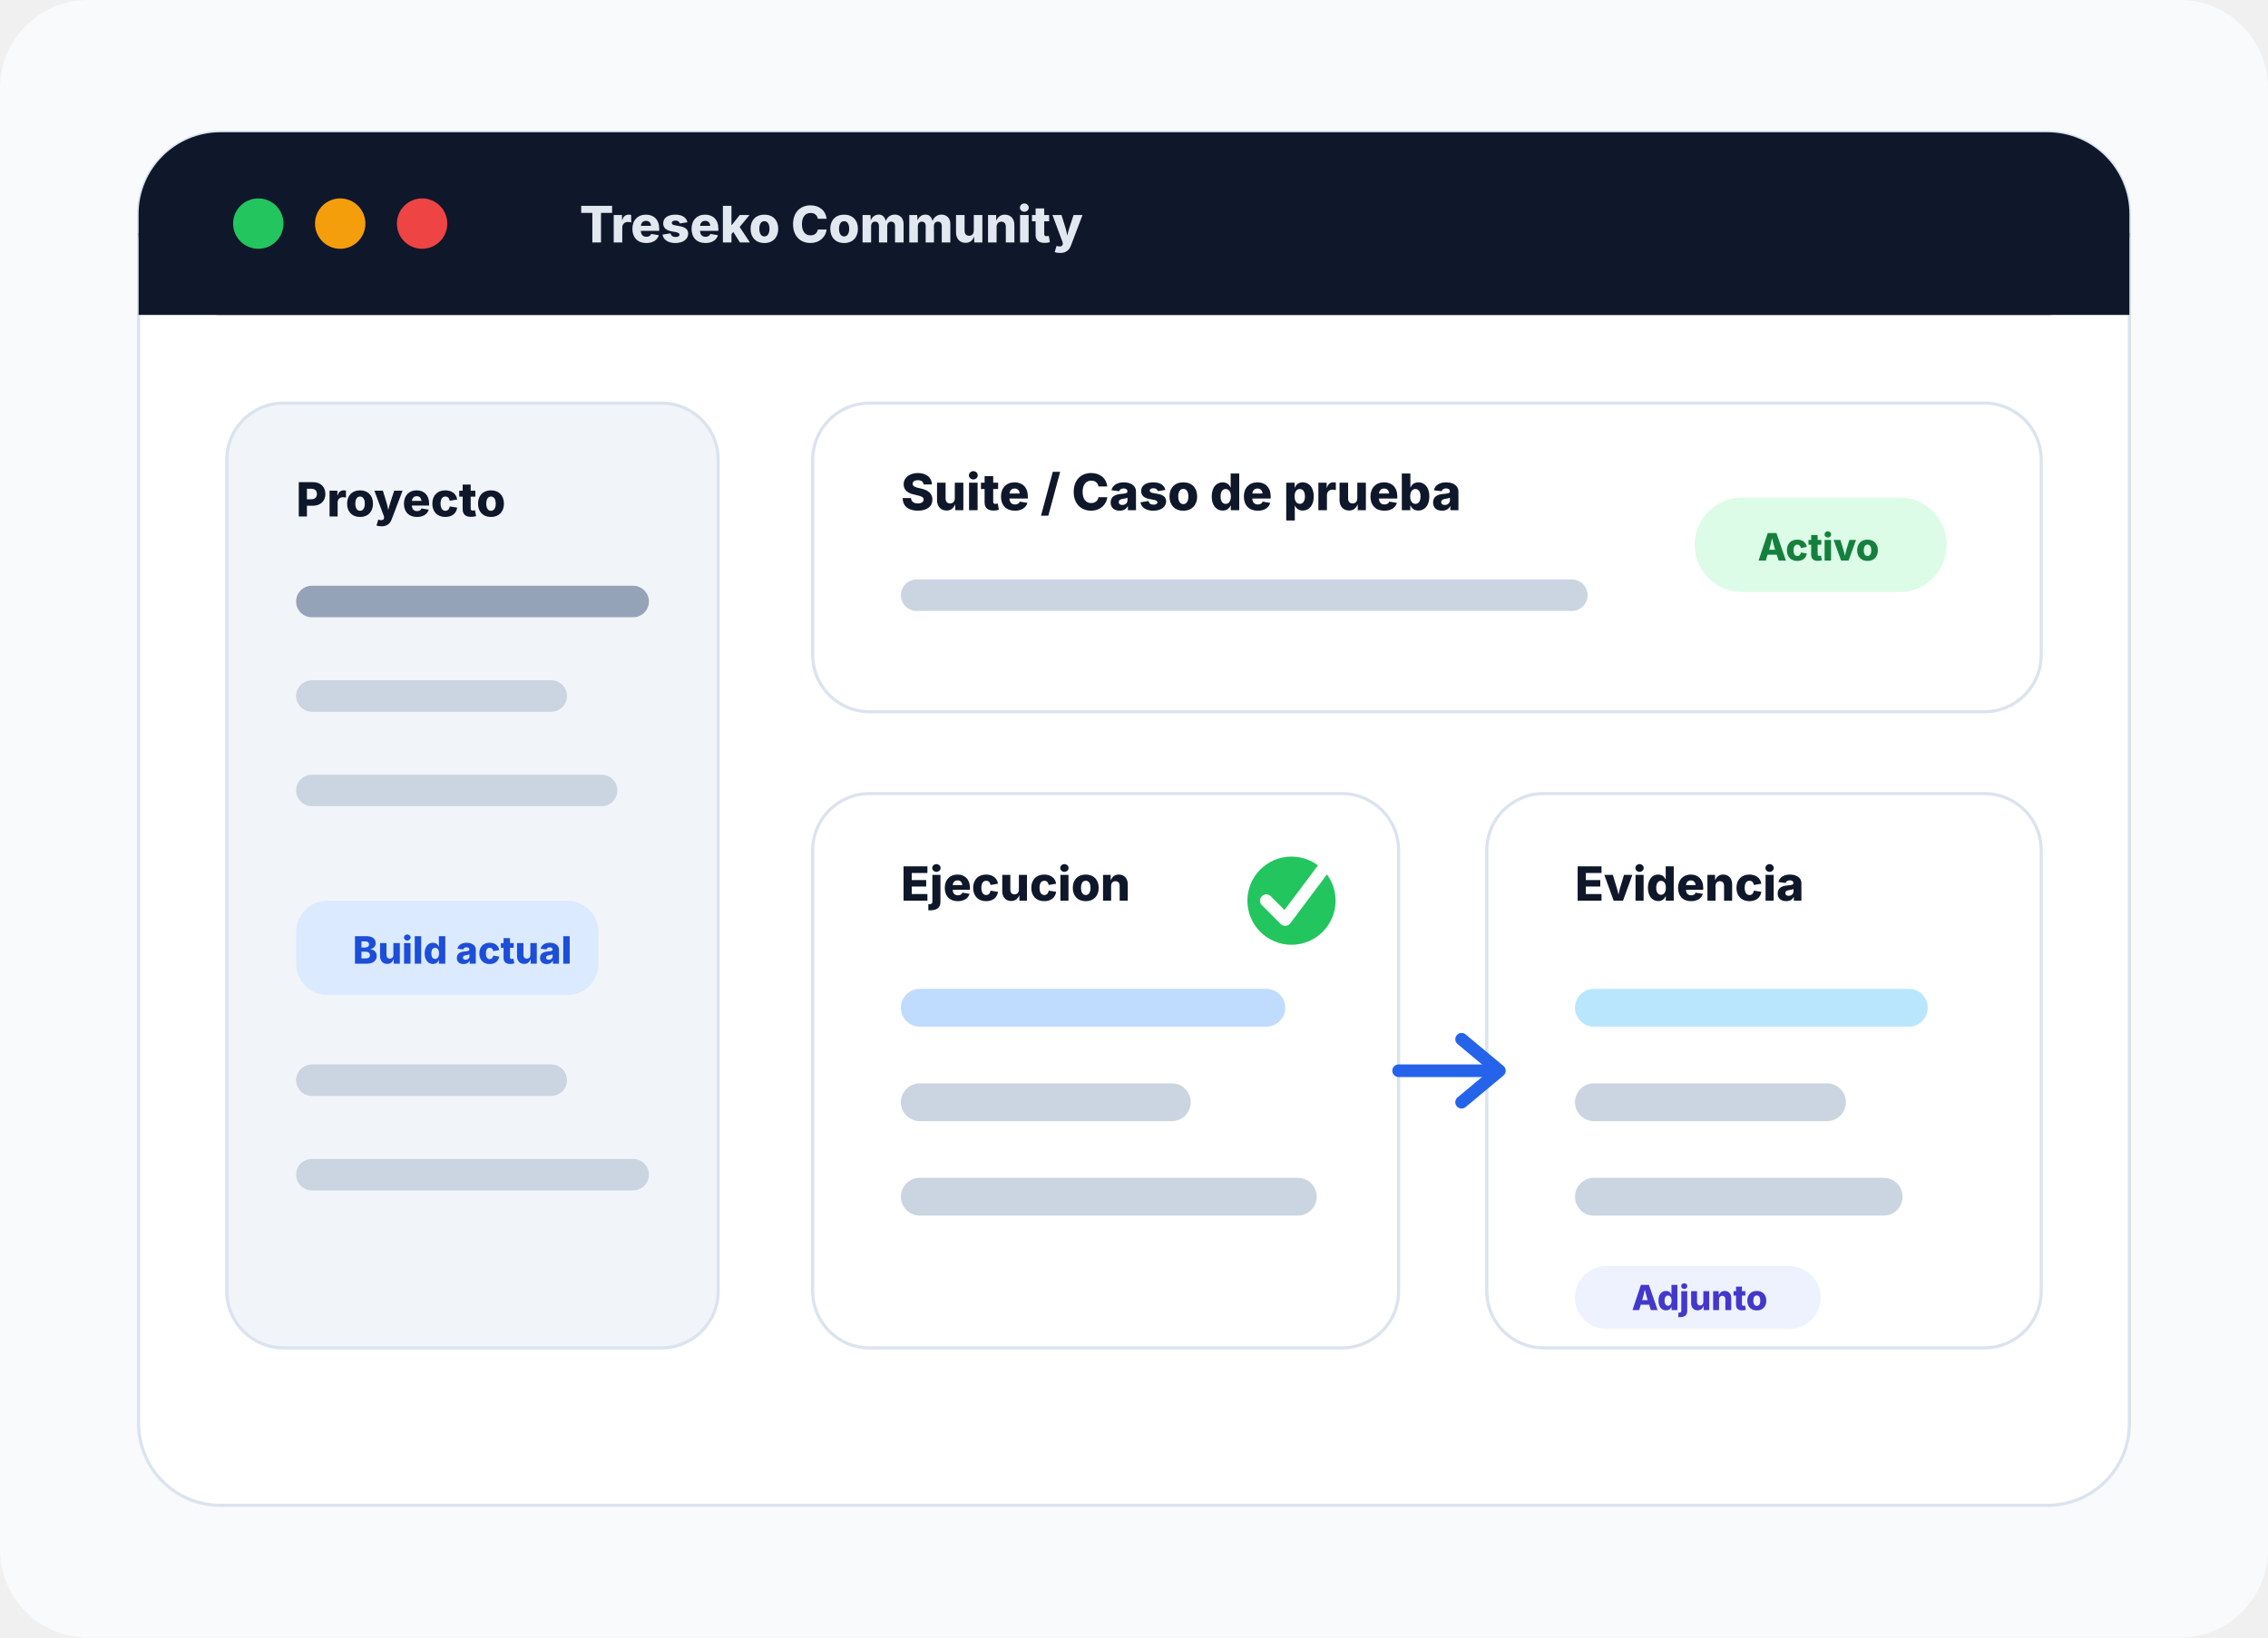
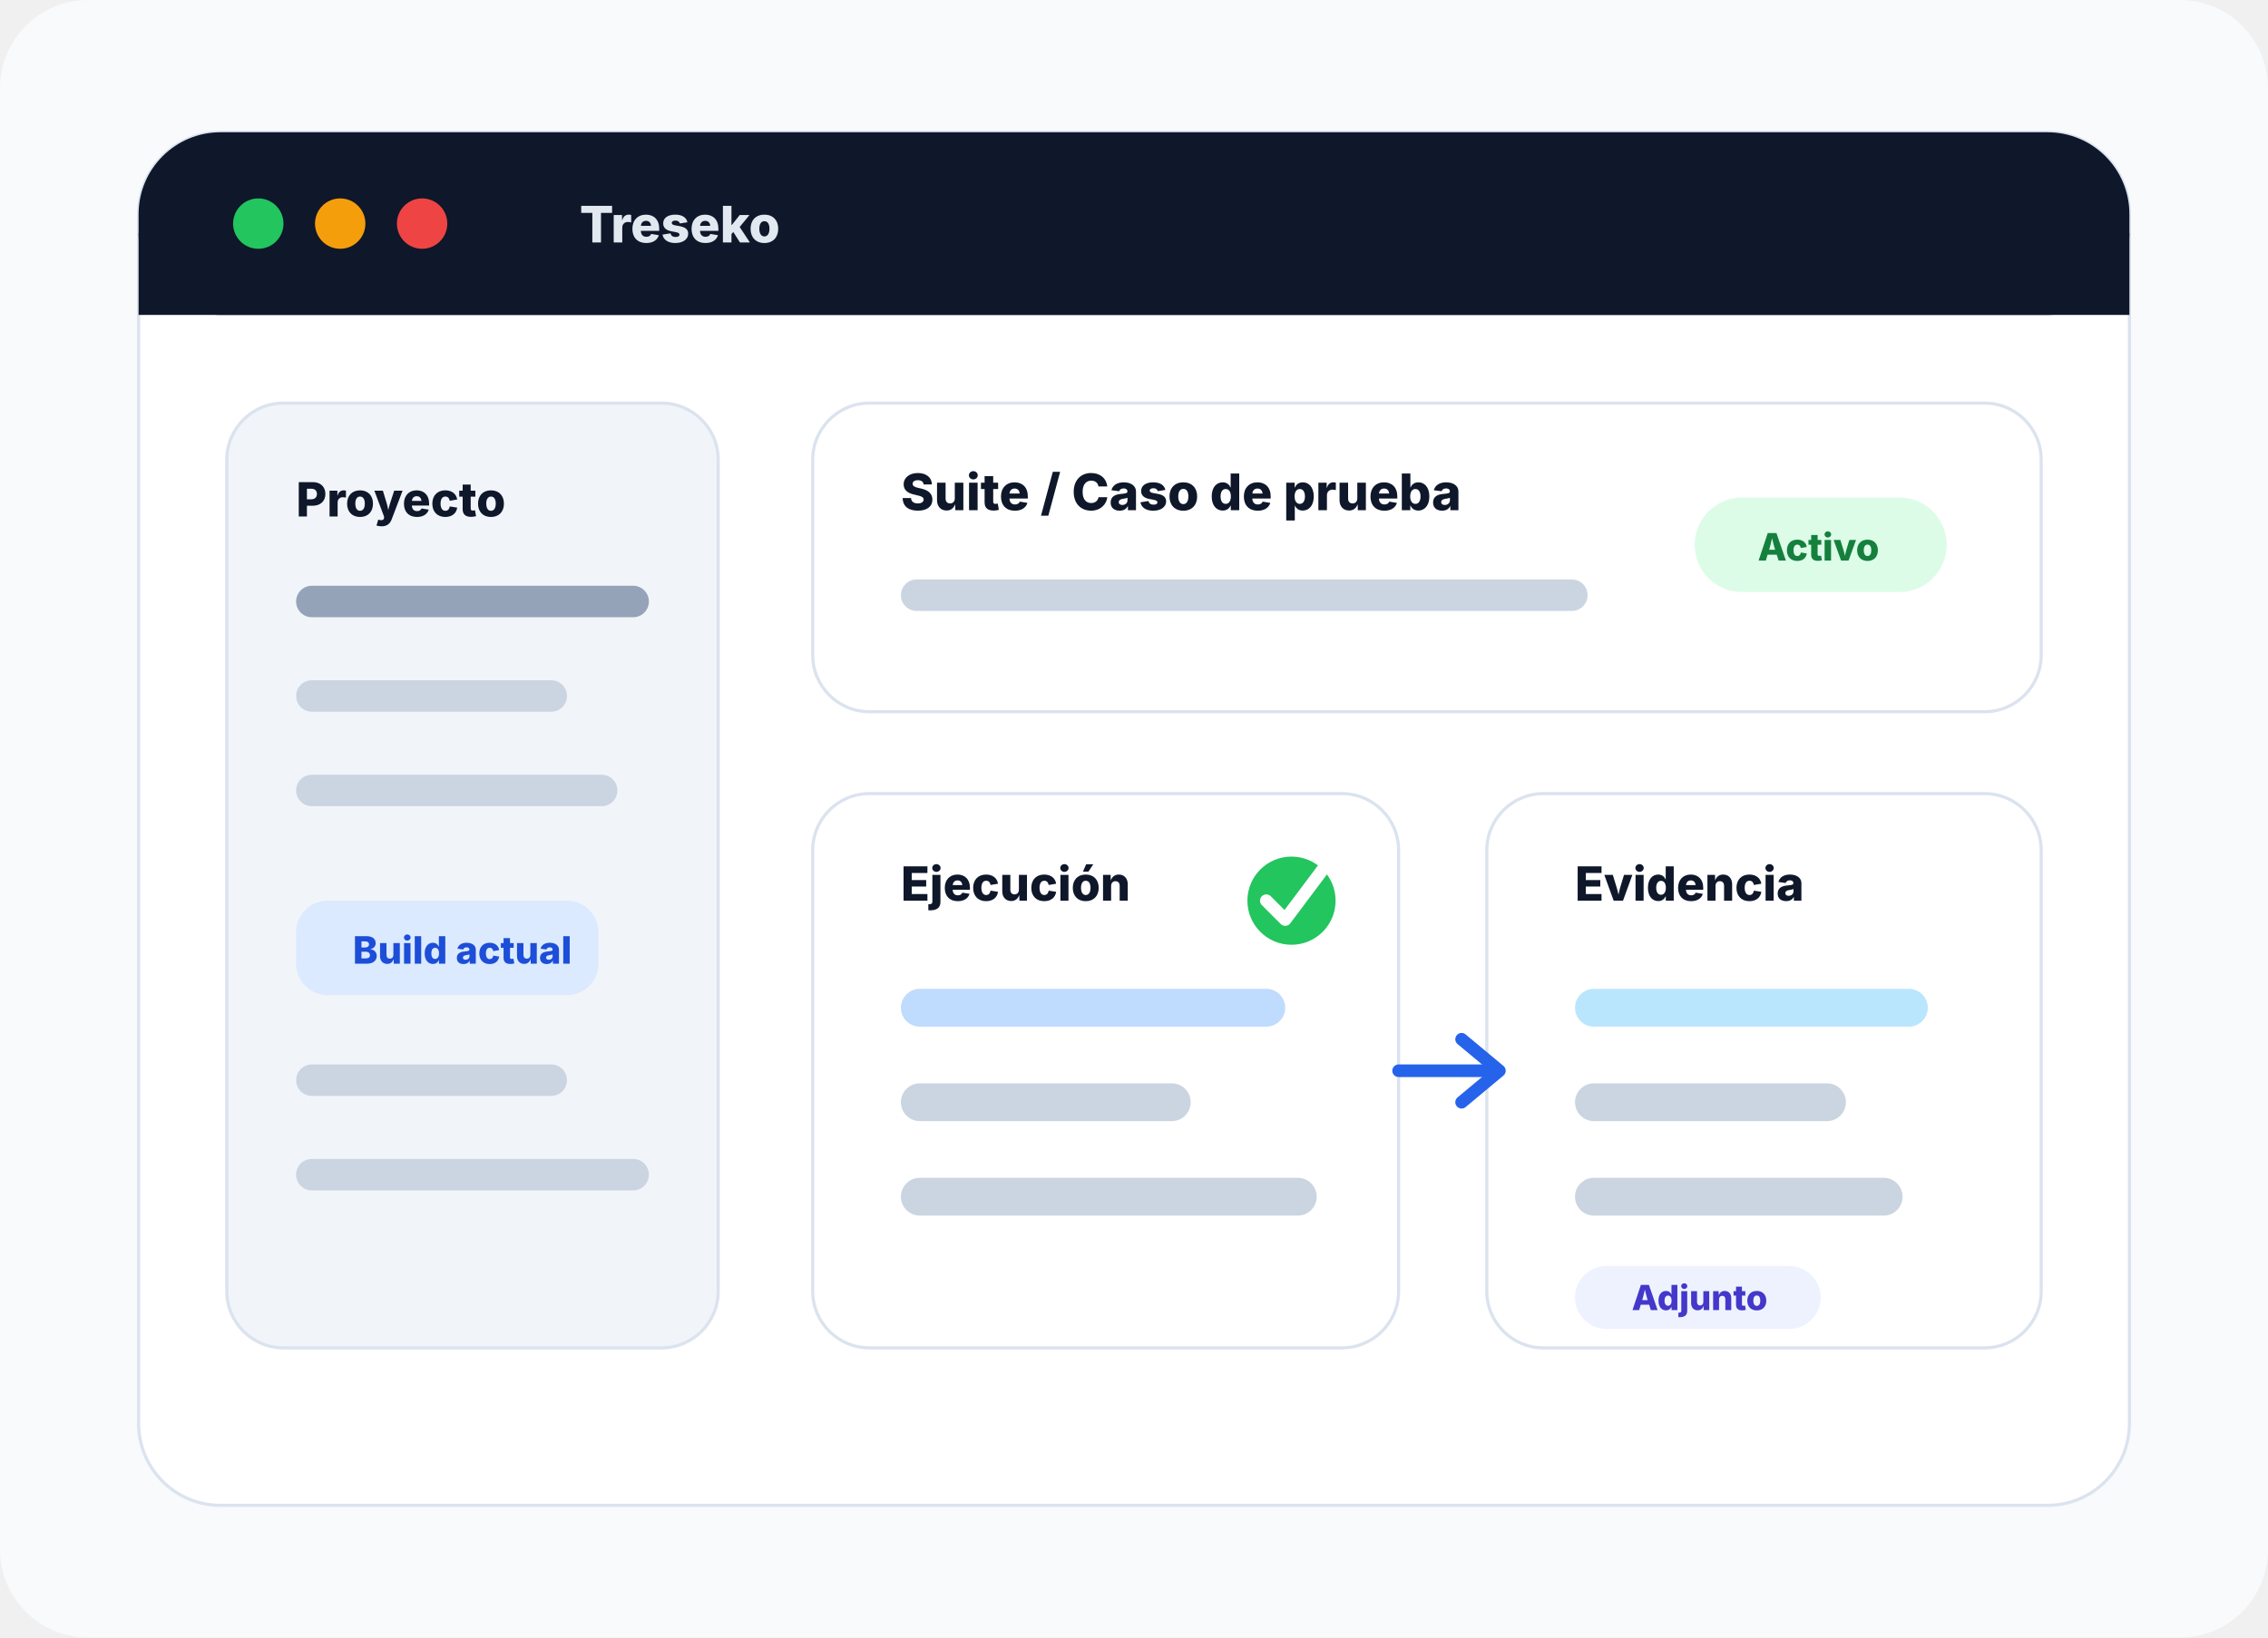
<svg xmlns="http://www.w3.org/2000/svg" width="720" height="520" viewBox="0 0 720 520" preserveAspectRatio="xMidYMid meet" role="img" aria-labelledby="title desc">
  <rect width="720" height="520" rx="28" fill="#f8fafc" />
  <rect x="44" y="42" width="632" height="436" rx="26" fill="#ffffff" stroke="#dbe3ef" />
  <rect x="44" y="42" width="632" height="58" rx="26" fill="#0f172a" />
  <rect x="44" y="74" width="632" height="26" fill="#0f172a" />
  <circle cx="82" cy="71" r="8" fill="#22c55e" />
  <circle cx="108" cy="71" r="8" fill="#f59e0b" />
  <circle cx="134" cy="71" r="8" fill="#ef4444" />
-   <text x="184" y="77" fill="#e2e8f0" font-family="Inter, Arial, sans-serif" font-size="16" font-weight="800">Treseko Community</text>
+   <text x="184" y="77" fill="#e2e8f0" font-family="Inter, Arial, sans-serif" font-size="16" font-weight="800">Treseko</text>
  <rect x="72" y="128" width="156" height="300" rx="18" fill="#f1f5f9" stroke="#dbe3ef" />
  <text x="94" y="164" fill="#0f172a" font-family="Inter, Arial, sans-serif" font-size="15" font-weight="800">Proyecto</text>
  <rect x="94" y="186" width="112" height="10" rx="5" fill="#94a3b8" />
  <rect x="94" y="216" width="86" height="10" rx="5" fill="#cbd5e1" />
  <rect x="94" y="246" width="102" height="10" rx="5" fill="#cbd5e1" />
  <rect x="94" y="286" width="96" height="30" rx="10" fill="#dbeafe" />
  <text x="112" y="306" fill="#1d4ed8" font-family="Inter, Arial, sans-serif" font-size="12" font-weight="800">Build actual</text>
  <rect x="94" y="338" width="86" height="10" rx="5" fill="#cbd5e1" />
  <rect x="94" y="368" width="112" height="10" rx="5" fill="#cbd5e1" />
  <rect x="258" y="128" width="390" height="98" rx="18" fill="#ffffff" stroke="#dbe3ef" />
  <text x="286" y="162" fill="#0f172a" font-family="Inter, Arial, sans-serif" font-size="16" font-weight="800">Suite / Caso de prueba</text>
  <rect x="286" y="184" width="218" height="10" rx="5" fill="#cbd5e1" />
  <rect x="538" y="158" width="80" height="30" rx="15" fill="#dcfce7" />
  <text x="558" y="178" fill="#15803d" font-family="Inter, Arial, sans-serif" font-size="12" font-weight="800">Activo</text>
  <rect x="258" y="252" width="186" height="176" rx="18" fill="#ffffff" stroke="#dbe3ef" />
-   <text x="286" y="286" fill="#0f172a" font-family="Inter, Arial, sans-serif" font-size="15" font-weight="800">Ejecucion</text>
+   <text x="286" y="286" fill="#0f172a" font-family="Inter, Arial, sans-serif" font-size="15" font-weight="800">Ejecución</text>
  <rect x="286" y="314" width="122" height="12" rx="6" fill="#bfdbfe" />
  <rect x="286" y="344" width="92" height="12" rx="6" fill="#cbd5e1" />
  <rect x="286" y="374" width="132" height="12" rx="6" fill="#cbd5e1" />
  <circle cx="410" cy="286" r="14" fill="#22c55e" />
  <path d="M402 286l6 6 12-16" fill="none" stroke="#ffffff" stroke-width="4" stroke-linecap="round" stroke-linejoin="round" />
  <rect x="472" y="252" width="176" height="176" rx="18" fill="#ffffff" stroke="#dbe3ef" />
  <text x="500" y="286" fill="#0f172a" font-family="Inter, Arial, sans-serif" font-size="15" font-weight="800">Evidencia</text>
  <rect x="500" y="314" width="112" height="12" rx="6" fill="#bae6fd" />
  <rect x="500" y="344" width="86" height="12" rx="6" fill="#cbd5e1" />
  <rect x="500" y="374" width="104" height="12" rx="6" fill="#cbd5e1" />
  <rect x="500" y="402" width="78" height="20" rx="10" fill="#eef2ff" />
  <text x="518" y="416" fill="#4338ca" font-family="Inter, Arial, sans-serif" font-size="11" font-weight="800">Adjunto</text>
  <path d="M444 340h28" stroke="#2563eb" stroke-width="4" stroke-linecap="round" />
  <path d="M464 330l12 10-12 10" fill="none" stroke="#2563eb" stroke-width="4" stroke-linecap="round" stroke-linejoin="round" />
</svg>
